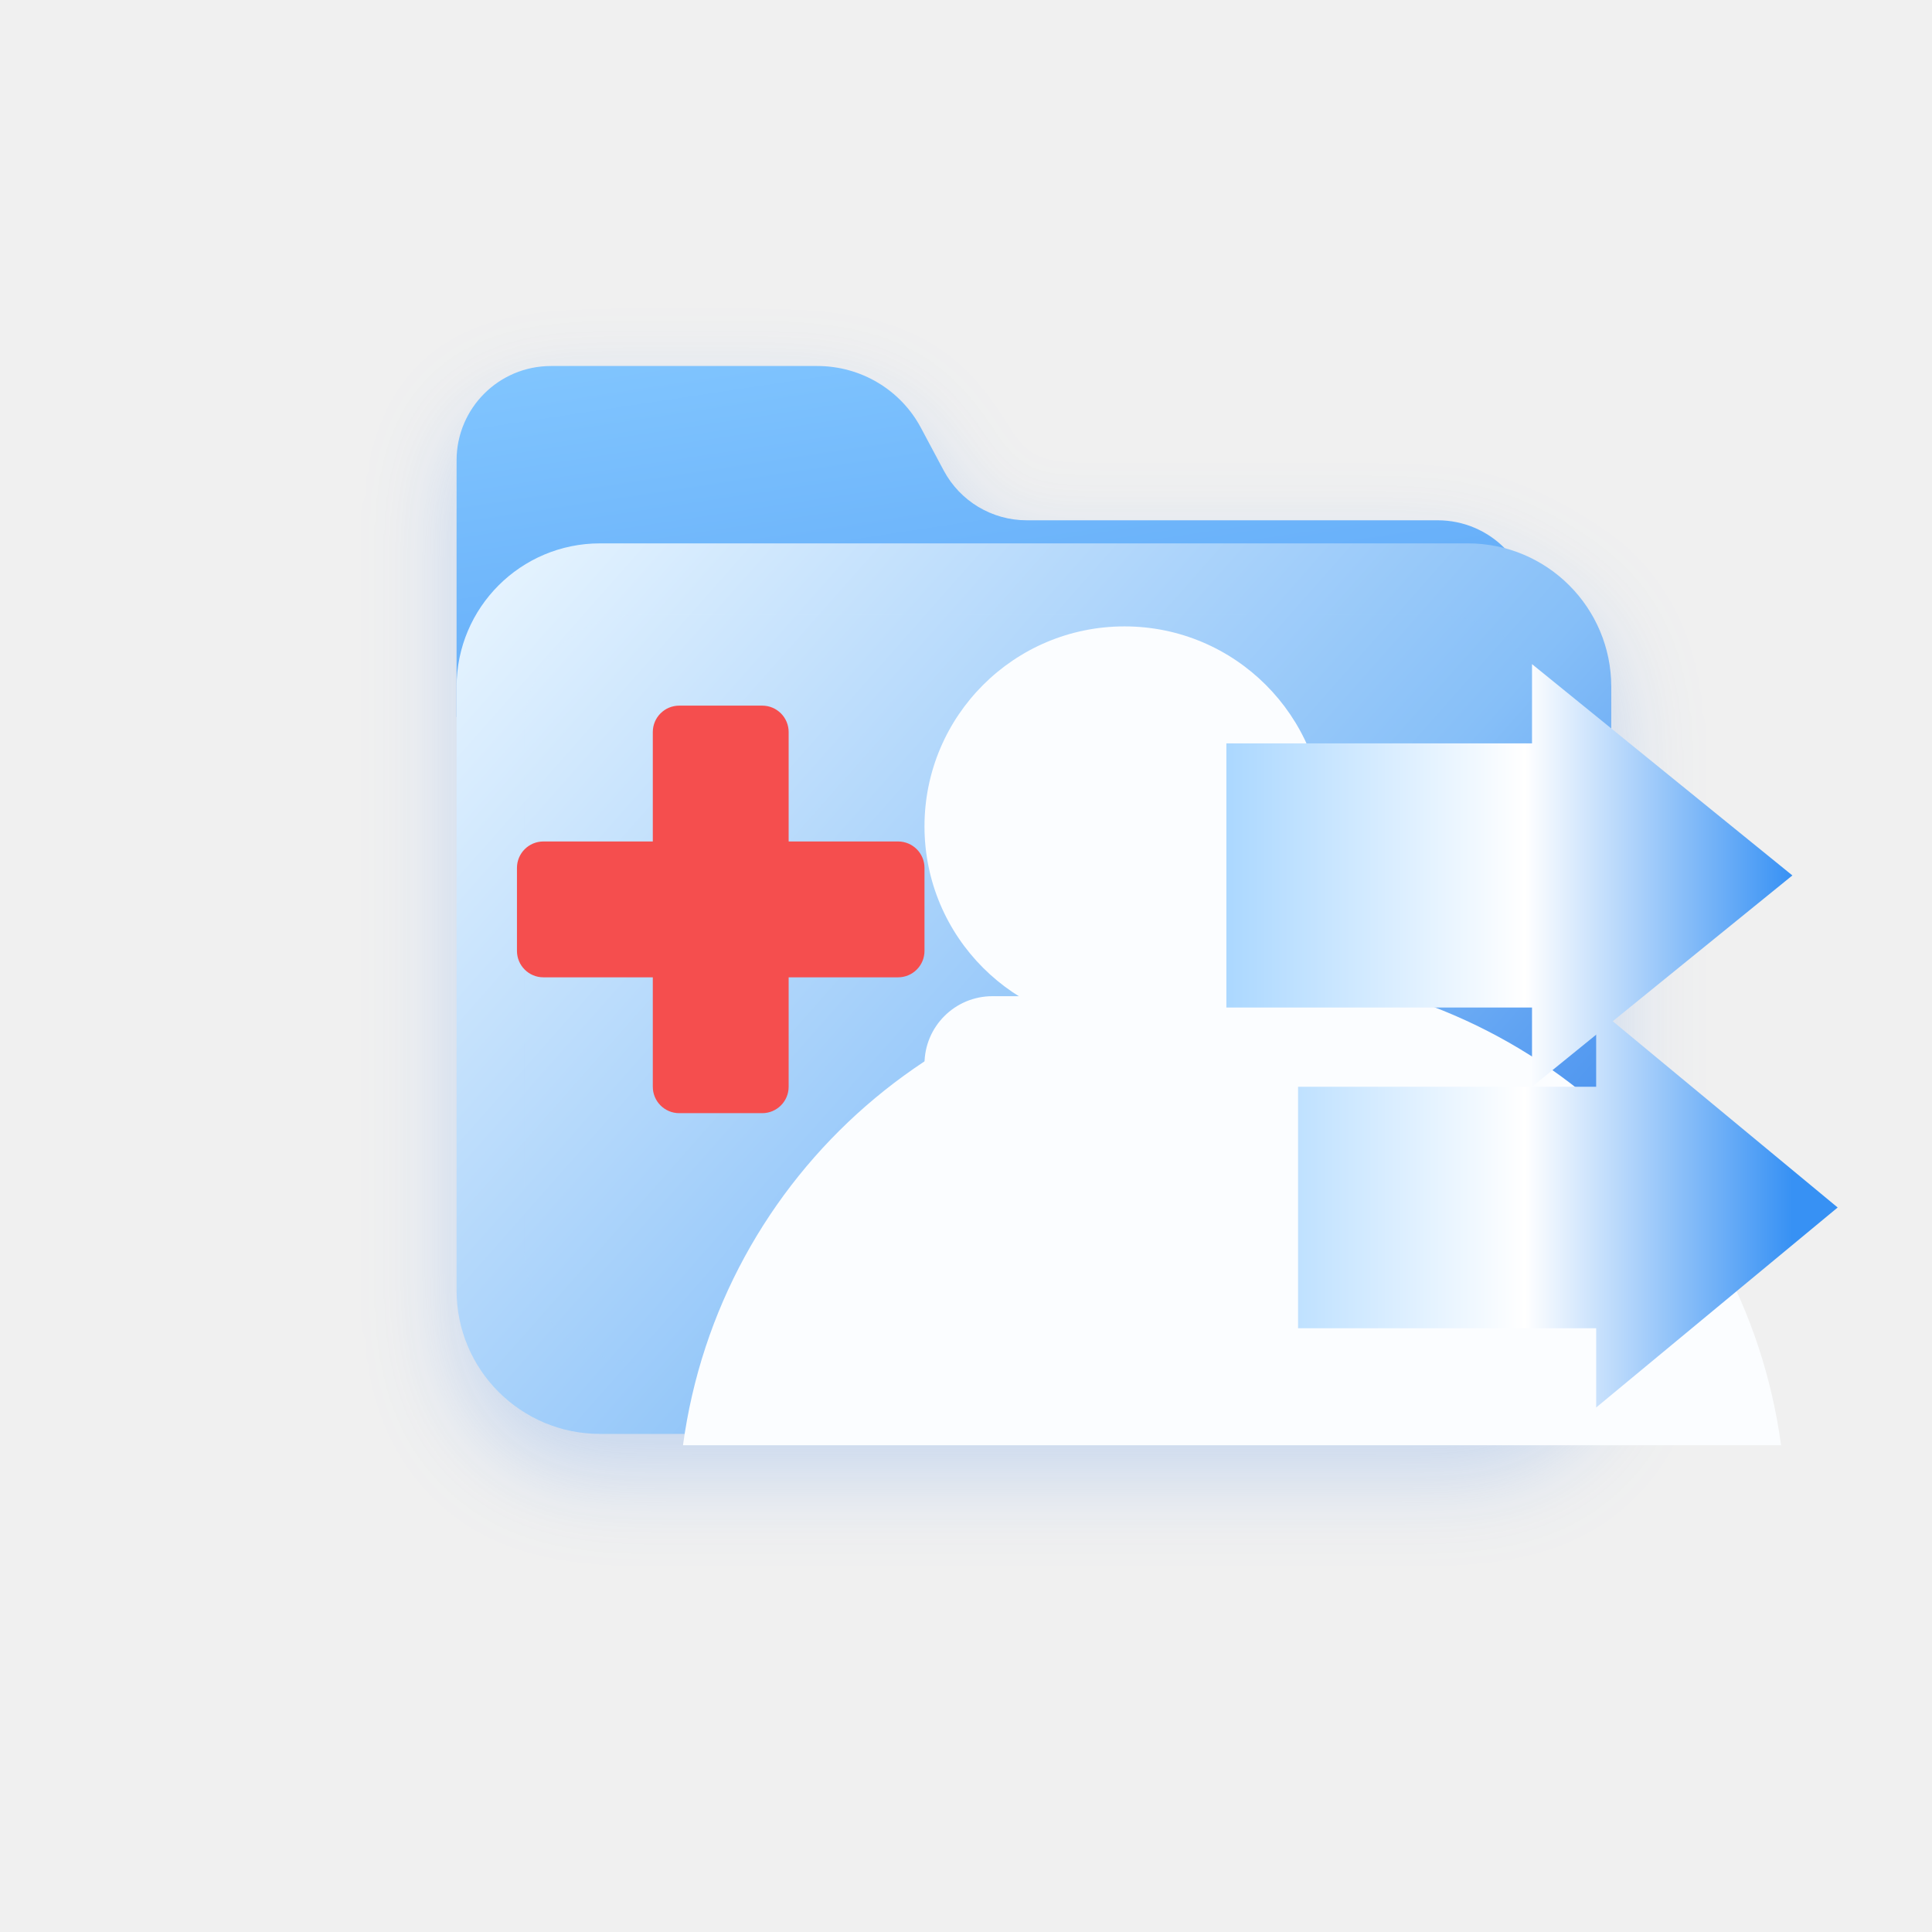
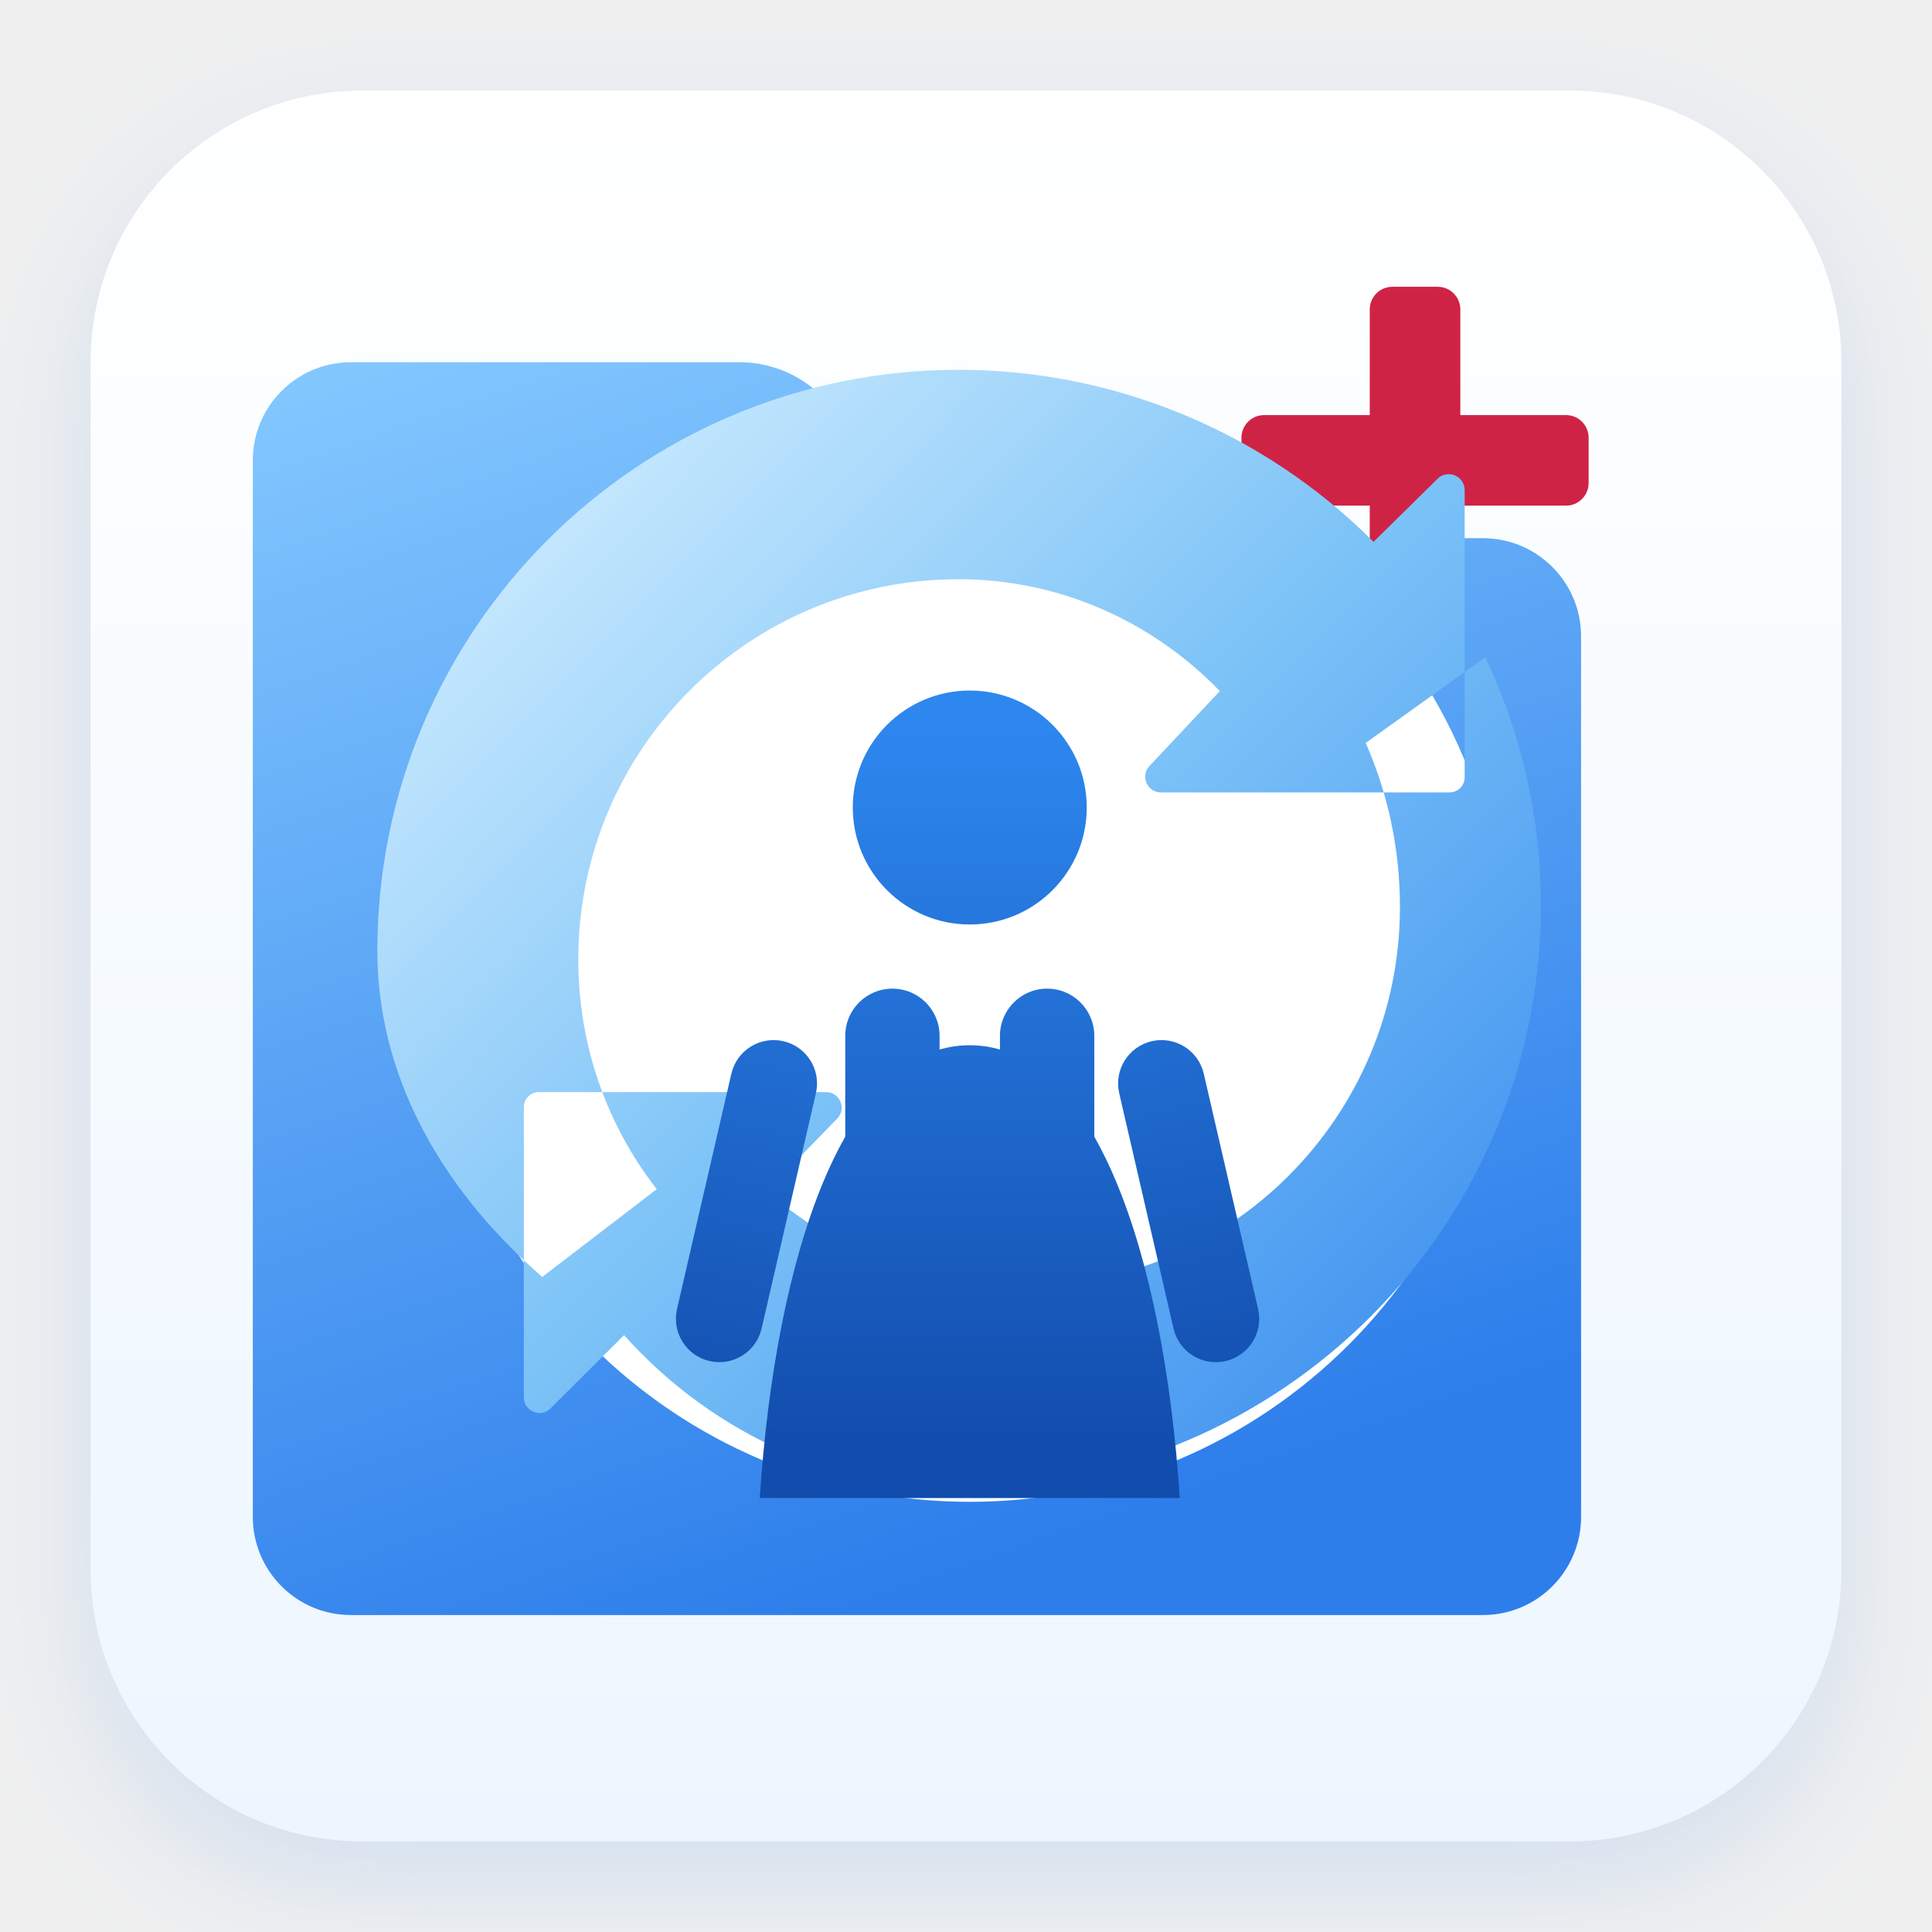
<svg xmlns="http://www.w3.org/2000/svg" width="512" height="512" viewBox="0 0 512 512" fill="none">
  <defs>
-     <linearGradient id="folderBack" x1="129" y1="91" x2="175" y2="395" gradientUnits="userSpaceOnUse">
-       <stop stop-color="#83C7FF" />
-       <stop offset="1" stop-color="#287AEC" />
+     <linearGradient id="panelBg" x1="256" y1="24" x2="256" y2="488" gradientUnits="userSpaceOnUse">
+       <stop stop-color="#FFFFFF" />
+       <stop offset="1" stop-color="#EDF6FF" />
    </linearGradient>
-     <linearGradient id="folderFront" x1="123" y1="144" x2="425" y2="411" gradientUnits="userSpaceOnUse">
-       <stop stop-color="#EAF6FF" />
-       <stop offset="0.58" stop-color="#86BFF8" />
-       <stop offset="1" stop-color="#1D71E8" />
+     <linearGradient id="cardBlue" x1="70" y1="98" x2="189" y2="441" gradientUnits="userSpaceOnUse">
+       <stop stop-color="#84C8FF" />
+       <stop offset="1" stop-color="#2D7EEB" />
    </linearGradient>
-     <linearGradient id="arrowFill" x1="314" y1="214" x2="475" y2="214" gradientUnits="userSpaceOnUse">
-       <stop stop-color="#9FD2FF" />
-       <stop offset="0.56" stop-color="#FFFFFF" />
-       <stop offset="1" stop-color="#3791F4" />
+     <linearGradient id="ringBlue" x1="107" y1="115" x2="406" y2="412" gradientUnits="userSpaceOnUse">
+       <stop stop-color="#D8F1FF" />
+       <stop offset="0.48" stop-color="#7BC2F7" />
+       <stop offset="1" stop-color="#2E83EE" />
    </linearGradient>
-     <filter id="softShadow" x="67" y="61" width="418" height="361" filterUnits="userSpaceOnUse" color-interpolation-filters="sRGB">
+     <linearGradient id="personBlue" x1="256" y1="193" x2="256" y2="383" gradientUnits="userSpaceOnUse">
+       <stop stop-color="#2D87EF" />
+       <stop offset="1" stop-color="#124DAD" />
+     </linearGradient>
+     <filter id="iconShadow" x="0" y="8" width="512" height="504" filterUnits="userSpaceOnUse" color-interpolation-filters="sRGB">
      <feFlood flood-opacity="0" result="BackgroundImageFix" />
      <feColorMatrix in="SourceAlpha" type="matrix" values="0 0 0 0 0 0 0 0 0 0 0 0 0 0 0 0 0 0 127 0" result="hardAlpha" />
-       <feOffset dy="10" />
-       <feGaussianBlur stdDeviation="12" />
-       <feColorMatrix type="matrix" values="0 0 0 0 0.176 0 0 0 0 0.475 0 0 0 0 0.91 0 0 0 0.22 0" />
+       <feOffset dy="12" />
+       <feGaussianBlur stdDeviation="18" />
+       <feColorMatrix type="matrix" values="0 0 0 0 0.345 0 0 0 0 0.604 0 0 0 0 0.91 0 0 0 0.2 0" />
      <feBlend mode="normal" in2="BackgroundImageFix" result="effect1_dropShadow_1_1" />
      <feBlend mode="normal" in="SourceGraphic" in2="effect1_dropShadow_1_1" result="shape" />
    </filter>
  </defs>
-   <g filter="url(#softShadow)">
-     <path d="M121 122C121 108.193 132.193 97 146 97H216.625C228.131 97 238.673 103.287 244.051 113.368L250.086 124.68C254.423 132.807 262.877 137.883 272.089 137.883H381C394.807 137.883 406 149.076 406 162.883V190H121V122Z" fill="url(#folderBack)" />
-     <rect x="121" y="144" width="306" height="236" rx="38" fill="url(#folderFront)" />
-     <rect x="139" y="163" width="272" height="198" rx="30" fill="url(#folderFront)" opacity="0.95" />
+   <g filter="url(#iconShadow)">
+     <rect x="24" y="24" width="464" height="464" rx="72" fill="url(#panelBg)" />
  </g>
-   <rect x="173" y="187" width="36" height="108" rx="7" fill="#F54E4E" />
-   <rect x="137" y="223" width="108" height="36" rx="7" fill="#F54E4E" />
-   <circle cx="298" cy="219" r="53" fill="#FBFDFF" />
-   <rect x="245" y="264" width="106" height="53" rx="18" fill="#FBFDFF" />
-   <path d="M200 383C209.712 311.277 270.982 257 345.5 257C420.018 257 481.288 311.277 491 383H200Z" fill="#FBFDFF" transform="translate(-19 0)" />
-   <path d="M325 197H406V176L475 232L406 288V267H325V197Z" fill="url(#arrowFill)" />
-   <path d="M344 288H423V267L487 320L423 373V352H344V288Z" fill="url(#arrowFill)" />
+   <path d="M67 122C67 107.641 78.641 96 93 96H195.994C207.174 96 217.451 102.04 223.02 111.799L233.126 129.511C237.746 137.611 246.355 142.628 255.681 142.628H393C407.359 142.628 419 154.269 419 168.628V402C419 416.359 407.359 428 393 428H93C78.641 428 67 416.359 67 402V122Z" fill="url(#cardBlue)" />
+   <rect x="363" y="76" width="24" height="92" rx="6" fill="#CF2345" />
+   <rect x="329" y="110" width="92" height="24" rx="6" fill="#CF2345" />
+   <path d="M115 256C115 177.608 178.608 114 257 114C335.392 114 399 177.608 399 256C399 334.392 335.392 398 257 398C178.608 398 115 334.392 115 256Z" fill="white" />
+   <path fill-rule="evenodd" clip-rule="evenodd" d="M100 252C100 166.948 168.948 98 254 98C294.954 98 334.603 114.12 364.002 143.594L380.969 126.884C383.64 124.254 388.151 126.146 388.151 129.894V206.004C388.151 208.212 386.361 210.002 384.153 210.002H307.647C304.034 210.002 302.123 205.662 304.597 203.028L323.278 183.138C304.798 164.111 280.11 153.5 254 153.5C198.367 153.5 153.25 198.617 153.25 254.25C153.25 277.14 160.9 298.244 174.042 315.14L143.714 338.404C115.95 314.275 100 284.064 100 252ZM208.103 384.829C222.551 390.866 238.086 394 254.352 394C339.404 394 408.352 325.052 408.352 240C408.352 216.452 403.069 194.138 393.635 174.179L361.92 196.887C367.768 210.192 371 224.899 371 240.361C371 295.994 325.883 341.111 270.25 341.111C244.521 341.111 221.045 331.46 203.25 315.592L221.88 296.426C224.419 293.813 222.567 289.422 218.923 289.422H142.818C140.61 289.422 138.82 291.212 138.82 293.42V370.326C138.82 373.987 143.285 375.826 145.879 373.244L165.388 353.82C177.416 367.297 191.856 377.626 208.103 384.829Z" fill="url(#ringBlue)" />
+   <circle cx="257" cy="214" r="31" fill="url(#personBlue)" />
+   <path d="M201.34 397C205.602 332.473 223.89 277 257 277C290.11 277 308.398 332.473 312.66 397H201.34Z" fill="url(#personBlue)" />
+   <rect x="224" y="262" width="25" height="104" rx="12.5" fill="url(#personBlue)" />
+   <rect x="265" y="262" width="25" height="104" rx="12.5" fill="url(#personBlue)" />
+   <rect x="196.402" y="273.34" width="23" height="87" rx="11.5" transform="rotate(13 196.402 273.34)" fill="url(#personBlue)" />
+   <rect x="294.016" y="278.516" width="23" height="87" rx="11.5" transform="rotate(-13 294.016 278.516)" fill="url(#personBlue)" />
</svg>
